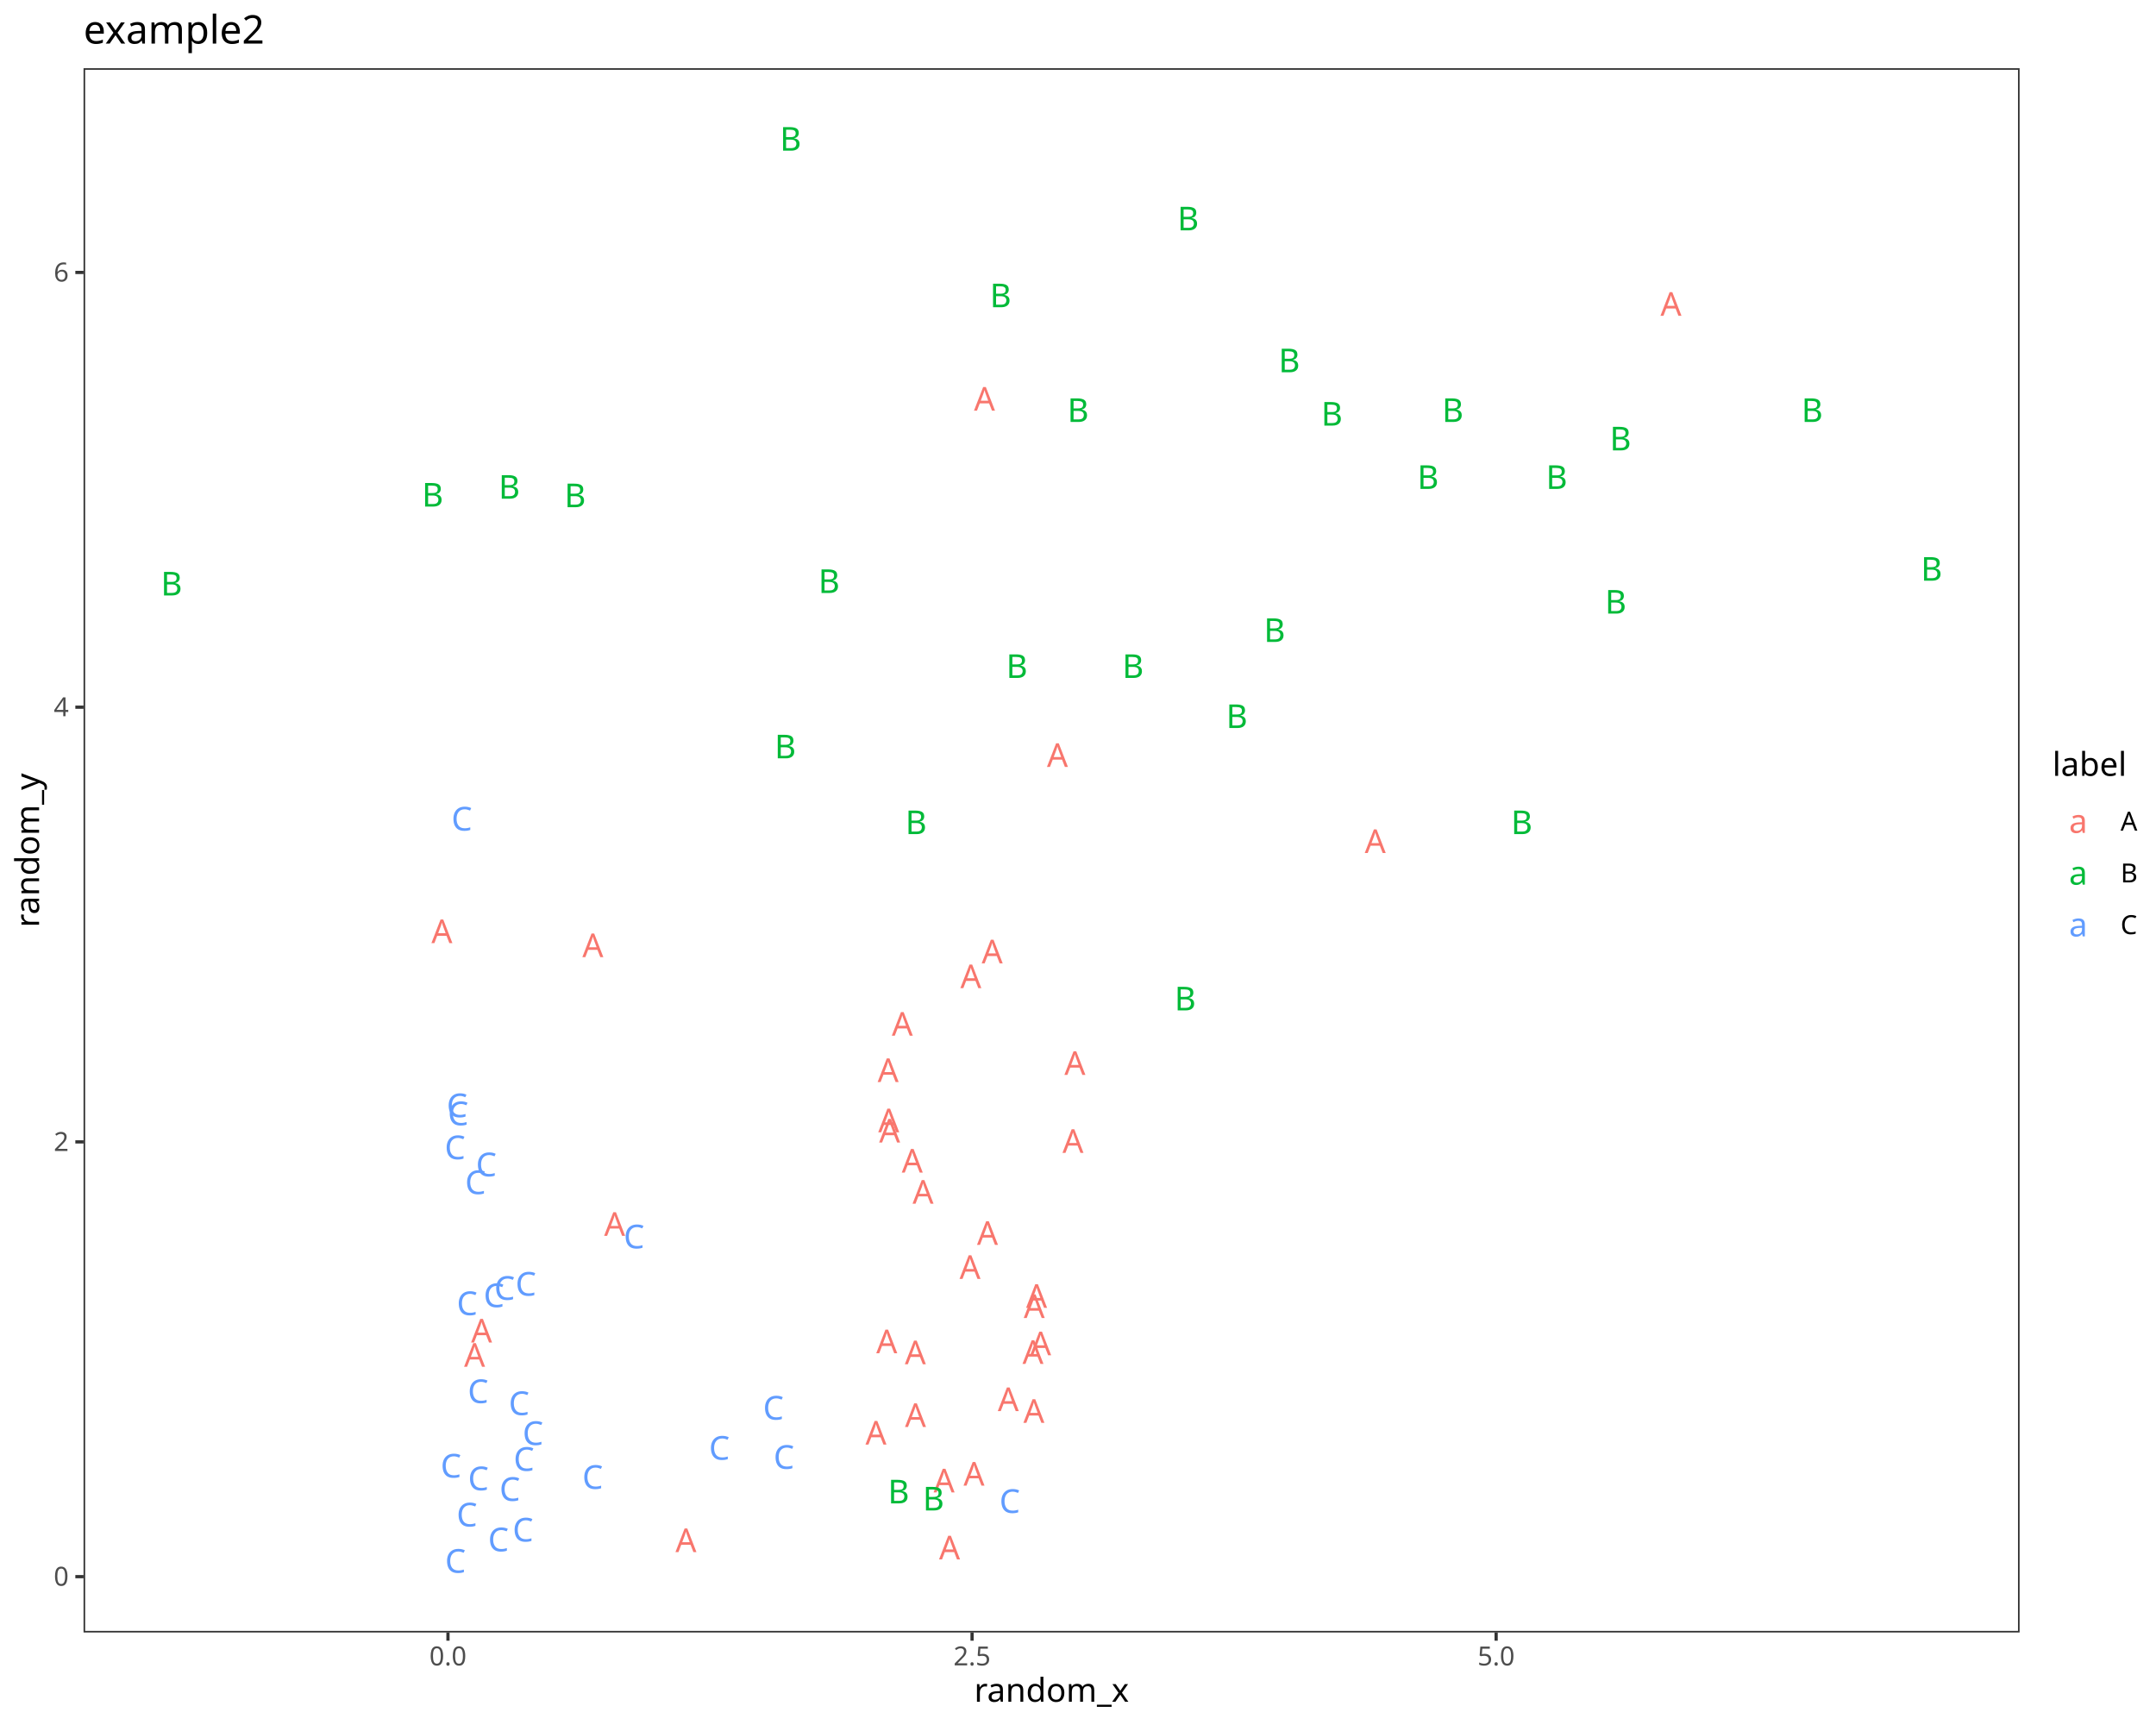
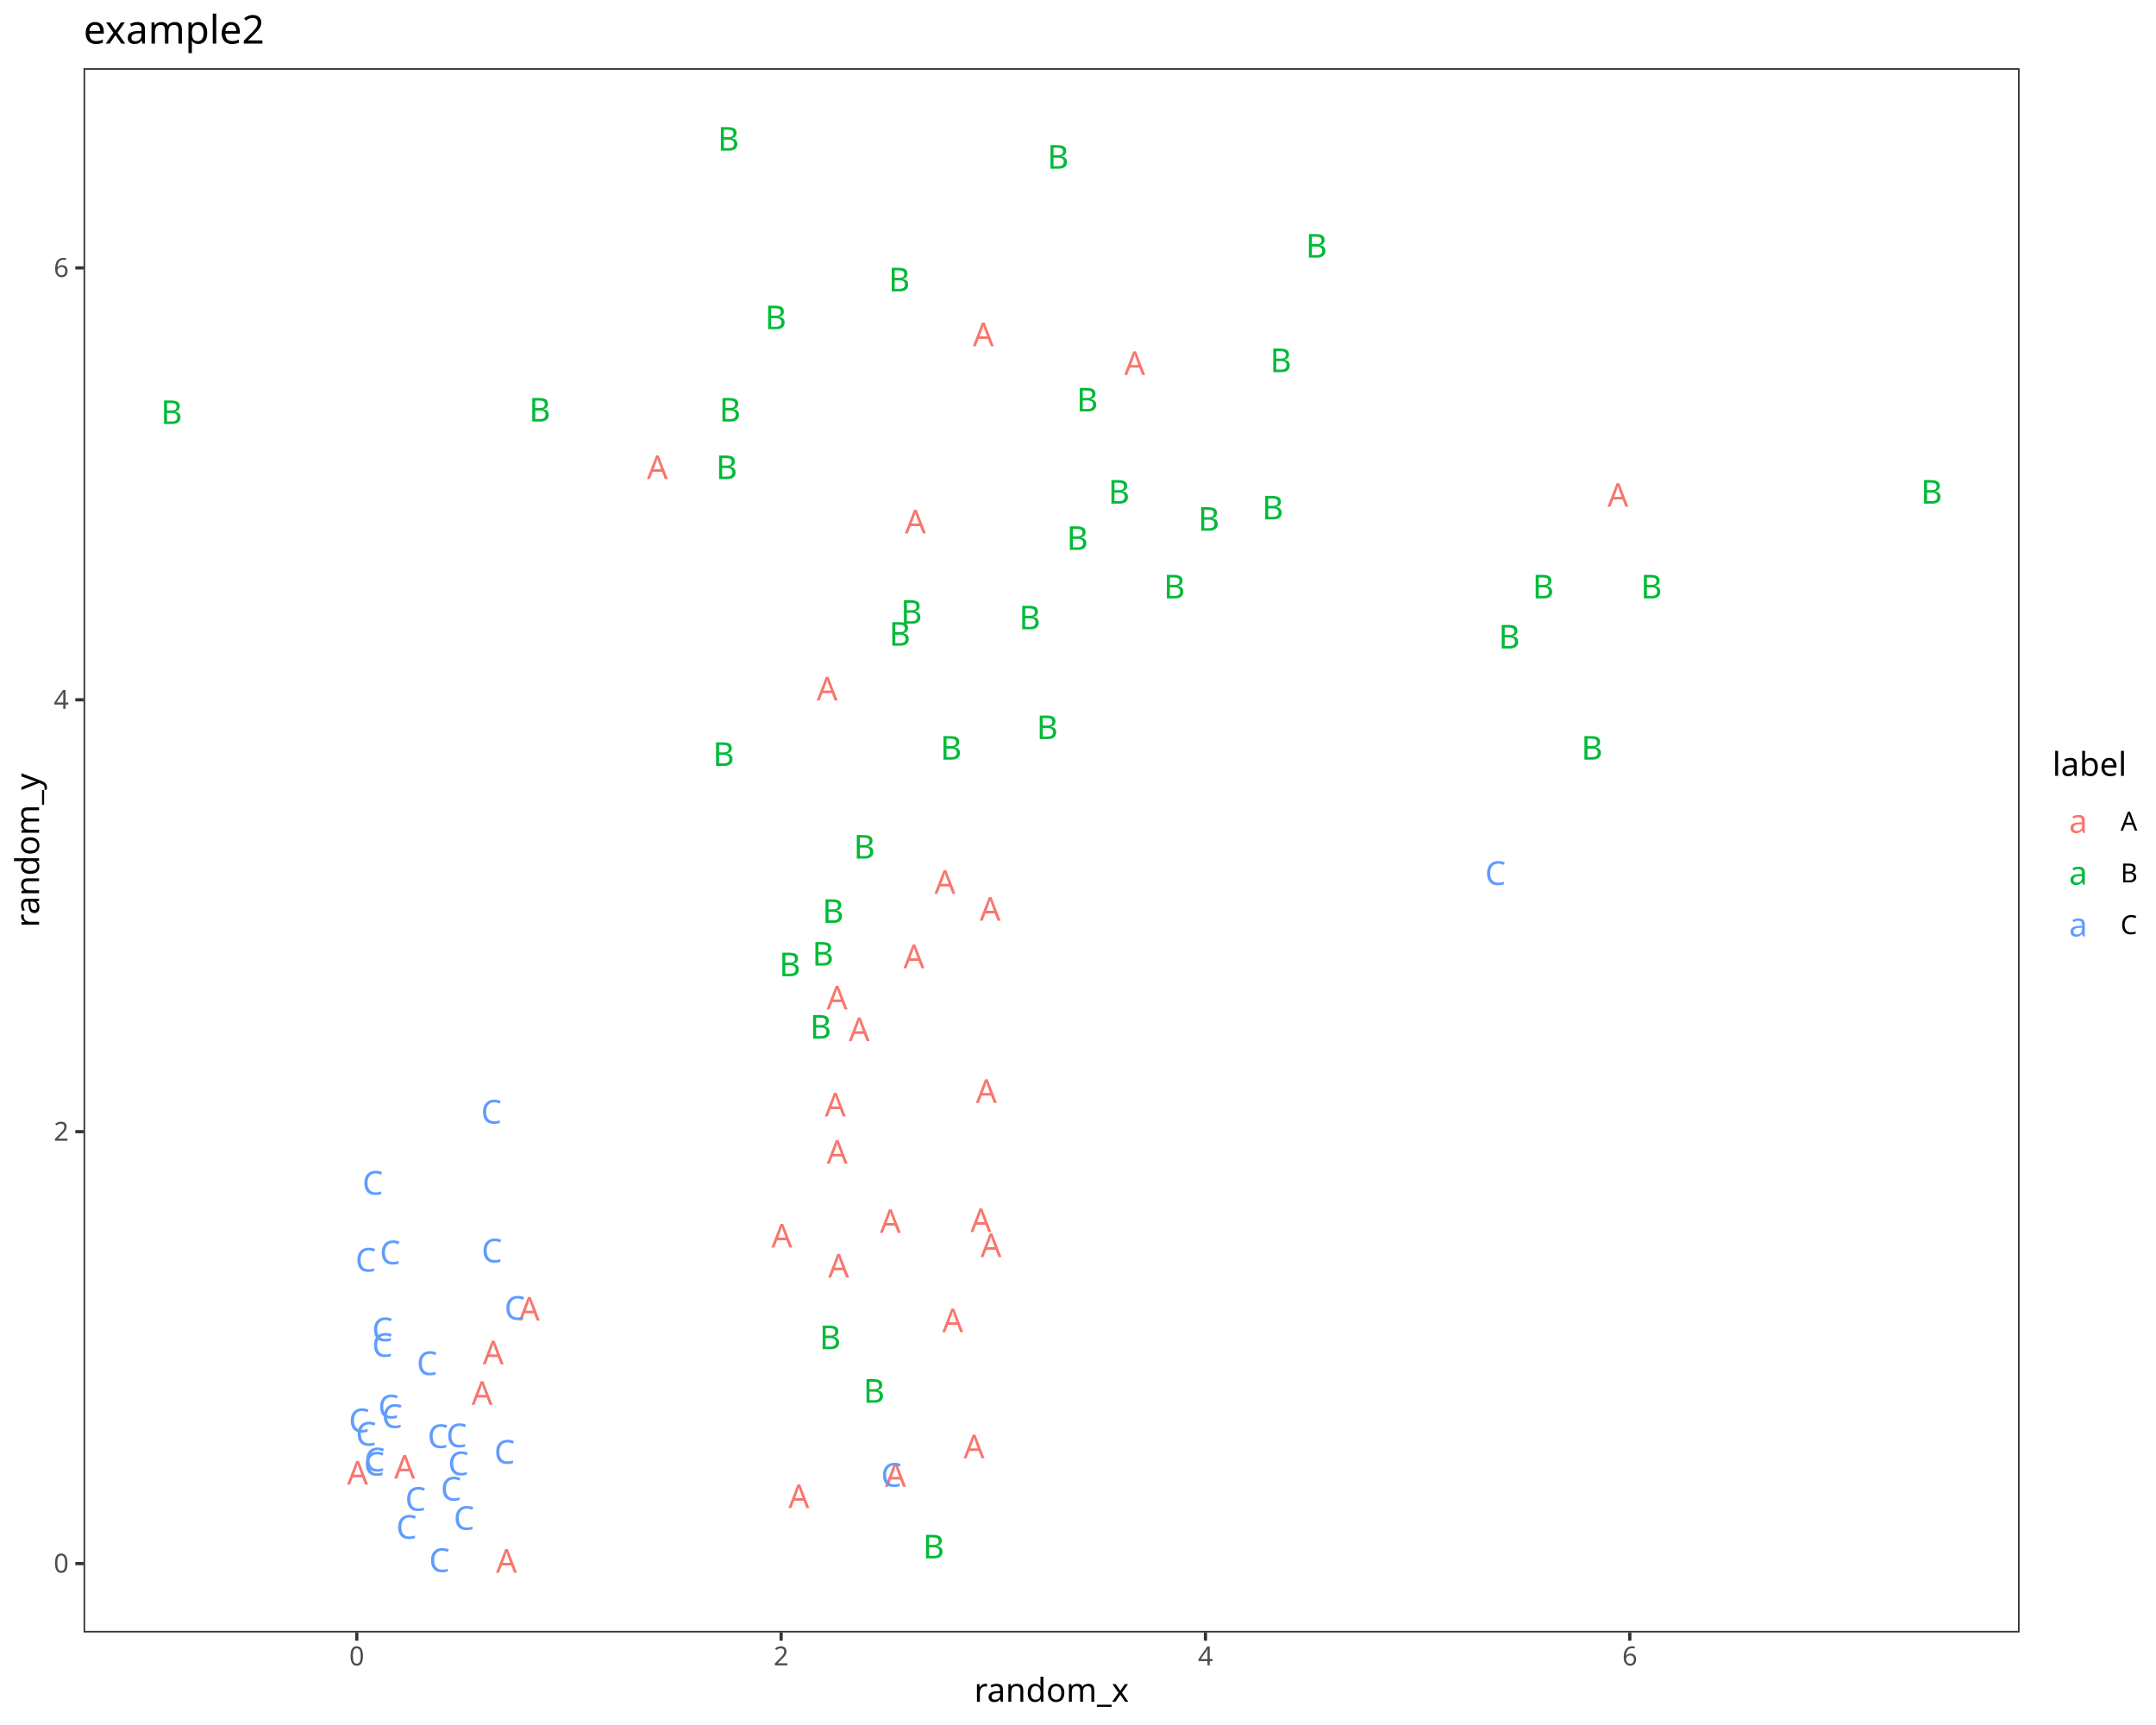
<svg xmlns="http://www.w3.org/2000/svg" class="svglite" data-engine-version="2.0" width="720.00pt" height="576.00pt" viewBox="0 0 720.00 576.00">
  <defs>
    <style type="text/css">
    .svglite line, .svglite polyline, .svglite polygon, .svglite path, .svglite rect, .svglite circle {
      fill: none;
      stroke: #000000;
      stroke-linecap: round;
      stroke-linejoin: round;
      stroke-miterlimit: 10.00;
    }
  </style>
  </defs>
  <rect width="100%" height="100%" style="stroke: none; fill: #FFFFFF;" />
  <defs>
    <clipPath id="cpMC4wMHw3MjAuMDB8MC4wMHw1NzYuMDA=">
      <rect x="0.00" y="0.00" width="720.00" height="576.00" />
    </clipPath>
  </defs>
  <g clip-path="url(#cpMC4wMHw3MjAuMDB8MC4wMHw1NzYuMDA=)">
    <rect x="-0" y="0.00" width="720.00" height="576.00" style="stroke-width: 1.07; stroke: #FFFFFF; fill: #FFFFFF;" />
  </g>
  <defs>
    <clipPath id="cpMjcuOTB8Njc0LjQ1fDIyLjc4fDU0NS4xMQ==">
      <rect x="27.90" y="22.78" width="646.55" height="522.33" />
    </clipPath>
  </defs>
  <g clip-path="url(#cpMjcuOTB8Njc0LjQ1fDIyLjc4fDU0NS4xMQ==)">
    <rect x="27.90" y="22.78" width="646.55" height="522.33" style="stroke-width: 1.07; stroke: none; fill: #FFFFFF;" />
-     <text x="305.74" y="476.49" text-anchor="middle" style="font-size: 11.00px; fill: #F8766D; font-family: sans;" textLength="7.34px" lengthAdjust="spacingAndGlyphs">A</text>
-     <text x="296.60" y="361.30" text-anchor="middle" style="font-size: 11.00px; fill: #F8766D; font-family: sans;" textLength="7.34px" lengthAdjust="spacingAndGlyphs">A</text>
-     <text x="345.28" y="475.10" text-anchor="middle" style="font-size: 11.00px; fill: #F8766D; font-family: sans;" textLength="7.34px" lengthAdjust="spacingAndGlyphs">A</text>
-     <text x="331.35" y="321.67" text-anchor="middle" style="font-size: 11.00px; fill: #F8766D; font-family: sans;" textLength="7.34px" lengthAdjust="spacingAndGlyphs">A</text>
-     <text x="296.80" y="378.08" text-anchor="middle" style="font-size: 11.00px; fill: #F8766D; font-family: sans;" textLength="7.34px" lengthAdjust="spacingAndGlyphs">A</text>
-     <text x="329.78" y="415.68" text-anchor="middle" style="font-size: 11.00px; fill: #F8766D; font-family: sans;" textLength="7.34px" lengthAdjust="spacingAndGlyphs">A</text>
-     <text x="345.39" y="440.10" text-anchor="middle" style="font-size: 11.00px; fill: #F8766D; font-family: sans;" textLength="7.34px" lengthAdjust="spacingAndGlyphs">A</text>
-     <text x="315.29" y="498.33" text-anchor="middle" style="font-size: 11.00px; fill: #F8766D; font-family: sans;" textLength="7.34px" lengthAdjust="spacingAndGlyphs">A</text>
-     <text x="347.53" y="452.54" text-anchor="middle" style="font-size: 11.00px; fill: #F8766D; font-family: sans;" textLength="7.34px" lengthAdjust="spacingAndGlyphs">A</text>
-     <text x="328.78" y="137.12" text-anchor="middle" style="font-size: 11.00px; fill: #F8766D; font-family: sans;" textLength="7.34px" lengthAdjust="spacingAndGlyphs">A</text>
-     <text x="358.33" y="384.96" text-anchor="middle" style="font-size: 11.00px; fill: #F8766D; font-family: sans;" textLength="7.34px" lengthAdjust="spacingAndGlyphs">A</text>
-     <text x="358.97" y="358.92" text-anchor="middle" style="font-size: 11.00px; fill: #F8766D; font-family: sans;" textLength="7.34px" lengthAdjust="spacingAndGlyphs">A</text>
-     <text x="297.10" y="381.50" text-anchor="middle" style="font-size: 11.00px; fill: #F8766D; font-family: sans;" textLength="7.34px" lengthAdjust="spacingAndGlyphs">A</text>
-     <text x="311.74" y="504.36" text-anchor="middle" style="font-size: 11.00px; fill: #00BA38; font-family: sans;" textLength="7.34px" lengthAdjust="spacingAndGlyphs">B</text>
-     <text x="292.54" y="482.36" text-anchor="middle" style="font-size: 11.00px; fill: #F8766D; font-family: sans;" textLength="7.34px" lengthAdjust="spacingAndGlyphs">A</text>
-     <text x="324.22" y="329.96" text-anchor="middle" style="font-size: 11.00px; fill: #F8766D; font-family: sans;" textLength="7.34px" lengthAdjust="spacingAndGlyphs">A</text>
-     <text x="344.97" y="455.43" text-anchor="middle" style="font-size: 11.00px; fill: #F8766D; font-family: sans;" textLength="7.34px" lengthAdjust="spacingAndGlyphs">A</text>
-     <text x="325.28" y="496.08" text-anchor="middle" style="font-size: 11.00px; fill: #F8766D; font-family: sans;" textLength="7.34px" lengthAdjust="spacingAndGlyphs">A</text>
-     <text x="346.18" y="436.71" text-anchor="middle" style="font-size: 11.00px; fill: #F8766D; font-family: sans;" textLength="7.34px" lengthAdjust="spacingAndGlyphs">A</text>
-     <text x="323.95" y="427.05" text-anchor="middle" style="font-size: 11.00px; fill: #F8766D; font-family: sans;" textLength="7.34px" lengthAdjust="spacingAndGlyphs">A</text>
-     <text x="296.14" y="451.87" text-anchor="middle" style="font-size: 11.00px; fill: #F8766D; font-family: sans;" textLength="7.34px" lengthAdjust="spacingAndGlyphs">A</text>
-     <text x="317.11" y="520.70" text-anchor="middle" style="font-size: 11.00px; fill: #F8766D; font-family: sans;" textLength="7.34px" lengthAdjust="spacingAndGlyphs">A</text>
-     <text x="337.22" y="505.18" text-anchor="middle" style="font-size: 11.00px; fill: #619CFF; font-family: sans;" textLength="7.95px" lengthAdjust="spacingAndGlyphs">C</text>
-     <text x="336.72" y="471.19" text-anchor="middle" style="font-size: 11.00px; fill: #F8766D; font-family: sans;" textLength="7.34px" lengthAdjust="spacingAndGlyphs">A</text>
-     <text x="304.66" y="391.54" text-anchor="middle" style="font-size: 11.00px; fill: #F8766D; font-family: sans;" textLength="7.34px" lengthAdjust="spacingAndGlyphs">A</text>
-     <text x="353.14" y="256.10" text-anchor="middle" style="font-size: 11.00px; fill: #F8766D; font-family: sans;" textLength="7.34px" lengthAdjust="spacingAndGlyphs">A</text>
-     <text x="300.09" y="502.00" text-anchor="middle" style="font-size: 11.00px; fill: #00BA38; font-family: sans;" textLength="7.34px" lengthAdjust="spacingAndGlyphs">B</text>
-     <text x="301.33" y="345.84" text-anchor="middle" style="font-size: 11.00px; fill: #F8766D; font-family: sans;" textLength="7.34px" lengthAdjust="spacingAndGlyphs">A</text>
-     <text x="308.26" y="401.94" text-anchor="middle" style="font-size: 11.00px; fill: #F8766D; font-family: sans;" textLength="7.34px" lengthAdjust="spacingAndGlyphs">A</text>
-     <text x="305.69" y="455.54" text-anchor="middle" style="font-size: 11.00px; fill: #F8766D; font-family: sans;" textLength="7.34px" lengthAdjust="spacingAndGlyphs">A</text>
-     <text x="541.16" y="150.39" text-anchor="middle" style="font-size: 11.00px; fill: #00BA38; font-family: sans;" textLength="7.34px" lengthAdjust="spacingAndGlyphs">B</text>
-     <text x="539.57" y="204.89" text-anchor="middle" style="font-size: 11.00px; fill: #00BA38; font-family: sans;" textLength="7.34px" lengthAdjust="spacingAndGlyphs">B</text>
-     <text x="645.06" y="193.90" text-anchor="middle" style="font-size: 11.00px; fill: #00BA38; font-family: sans;" textLength="7.34px" lengthAdjust="spacingAndGlyphs">B</text>
-     <text x="339.59" y="226.37" text-anchor="middle" style="font-size: 11.00px; fill: #00BA38; font-family: sans;" textLength="7.34px" lengthAdjust="spacingAndGlyphs">B</text>
-     <text x="396.78" y="76.92" text-anchor="middle" style="font-size: 11.00px; fill: #00BA38; font-family: sans;" textLength="7.34px" lengthAdjust="spacingAndGlyphs">B</text>
-     <text x="144.48" y="169.15" text-anchor="middle" style="font-size: 11.00px; fill: #00BA38; font-family: sans;" textLength="7.34px" lengthAdjust="spacingAndGlyphs">B</text>
-     <text x="395.80" y="337.38" text-anchor="middle" style="font-size: 11.00px; fill: #00BA38; font-family: sans;" textLength="7.34px" lengthAdjust="spacingAndGlyphs">B</text>
-     <text x="262.25" y="253.22" text-anchor="middle" style="font-size: 11.00px; fill: #00BA38; font-family: sans;" textLength="7.34px" lengthAdjust="spacingAndGlyphs">B</text>
-     <text x="192.06" y="169.36" text-anchor="middle" style="font-size: 11.00px; fill: #00BA38; font-family: sans;" textLength="7.34px" lengthAdjust="spacingAndGlyphs">B</text>
-     <text x="476.89" y="163.25" text-anchor="middle" style="font-size: 11.00px; fill: #00BA38; font-family: sans;" textLength="7.34px" lengthAdjust="spacingAndGlyphs">B</text>
-     <text x="57.29" y="198.83" text-anchor="middle" style="font-size: 11.00px; fill: #00BA38; font-family: sans;" textLength="7.34px" lengthAdjust="spacingAndGlyphs">B</text>
-     <text x="147.58" y="314.92" text-anchor="middle" style="font-size: 11.00px; fill: #F8766D; font-family: sans;" textLength="7.34px" lengthAdjust="spacingAndGlyphs">A</text>
-     <text x="605.18" y="140.89" text-anchor="middle" style="font-size: 11.00px; fill: #00BA38; font-family: sans;" textLength="7.34px" lengthAdjust="spacingAndGlyphs">B</text>
-     <text x="378.37" y="226.37" text-anchor="middle" style="font-size: 11.00px; fill: #00BA38; font-family: sans;" textLength="7.34px" lengthAdjust="spacingAndGlyphs">B</text>
-     <text x="360.03" y="140.89" text-anchor="middle" style="font-size: 11.00px; fill: #00BA38; font-family: sans;" textLength="7.34px" lengthAdjust="spacingAndGlyphs">B</text>
-     <text x="558.03" y="105.44" text-anchor="middle" style="font-size: 11.00px; fill: #F8766D; font-family: sans;" textLength="7.34px" lengthAdjust="spacingAndGlyphs">A</text>
-     <text x="459.27" y="284.84" text-anchor="middle" style="font-size: 11.00px; fill: #F8766D; font-family: sans;" textLength="7.34px" lengthAdjust="spacingAndGlyphs">A</text>
-     <text x="519.86" y="163.25" text-anchor="middle" style="font-size: 11.00px; fill: #00BA38; font-family: sans;" textLength="7.34px" lengthAdjust="spacingAndGlyphs">B</text>
-     <text x="334.15" y="102.59" text-anchor="middle" style="font-size: 11.00px; fill: #00BA38; font-family: sans;" textLength="7.34px" lengthAdjust="spacingAndGlyphs">B</text>
-     <text x="170.08" y="166.52" text-anchor="middle" style="font-size: 11.00px; fill: #00BA38; font-family: sans;" textLength="7.34px" lengthAdjust="spacingAndGlyphs">B</text>
-     <text x="485.16" y="140.89" text-anchor="middle" style="font-size: 11.00px; fill: #00BA38; font-family: sans;" textLength="7.34px" lengthAdjust="spacingAndGlyphs">B</text>
-     <text x="413.05" y="243.09" text-anchor="middle" style="font-size: 11.00px; fill: #00BA38; font-family: sans;" textLength="7.34px" lengthAdjust="spacingAndGlyphs">B</text>
-     <text x="444.79" y="142.11" text-anchor="middle" style="font-size: 11.00px; fill: #00BA38; font-family: sans;" textLength="7.34px" lengthAdjust="spacingAndGlyphs">B</text>
-     <text x="197.99" y="319.61" text-anchor="middle" style="font-size: 11.00px; fill: #F8766D; font-family: sans;" textLength="7.34px" lengthAdjust="spacingAndGlyphs">A</text>
-     <text x="508.18" y="278.52" text-anchor="middle" style="font-size: 11.00px; fill: #00BA38; font-family: sans;" textLength="7.34px" lengthAdjust="spacingAndGlyphs">B</text>
-     <text x="425.65" y="214.35" text-anchor="middle" style="font-size: 11.00px; fill: #00BA38; font-family: sans;" textLength="7.34px" lengthAdjust="spacingAndGlyphs">B</text>
-     <text x="264.03" y="50.31" text-anchor="middle" style="font-size: 11.00px; fill: #00BA38; font-family: sans;" textLength="7.34px" lengthAdjust="spacingAndGlyphs">B</text>
-     <text x="305.92" y="278.52" text-anchor="middle" style="font-size: 11.00px; fill: #00BA38; font-family: sans;" textLength="7.34px" lengthAdjust="spacingAndGlyphs">B</text>
-     <text x="276.86" y="198.00" text-anchor="middle" style="font-size: 11.00px; fill: #00BA38; font-family: sans;" textLength="7.34px" lengthAdjust="spacingAndGlyphs">B</text>
-     <text x="430.55" y="124.30" text-anchor="middle" style="font-size: 11.00px; fill: #00BA38; font-family: sans;" textLength="7.34px" lengthAdjust="spacingAndGlyphs">B</text>
-     <text x="197.93" y="497.15" text-anchor="middle" style="font-size: 11.00px; fill: #619CFF; font-family: sans;" textLength="7.95px" lengthAdjust="spacingAndGlyphs">C</text>
-     <text x="166.45" y="518.00" text-anchor="middle" style="font-size: 11.00px; fill: #619CFF; font-family: sans;" textLength="7.95px" lengthAdjust="spacingAndGlyphs">C</text>
-     <text x="152.10" y="525.16" text-anchor="middle" style="font-size: 11.00px; fill: #619CFF; font-family: sans;" textLength="7.95px" lengthAdjust="spacingAndGlyphs">C</text>
-     <text x="155.95" y="509.70" text-anchor="middle" style="font-size: 11.00px; fill: #619CFF; font-family: sans;" textLength="7.95px" lengthAdjust="spacingAndGlyphs">C</text>
-     <text x="174.66" y="514.73" text-anchor="middle" style="font-size: 11.00px; fill: #619CFF; font-family: sans;" textLength="7.95px" lengthAdjust="spacingAndGlyphs">C</text>
-     <text x="174.98" y="491.13" text-anchor="middle" style="font-size: 11.00px; fill: #619CFF; font-family: sans;" textLength="7.95px" lengthAdjust="spacingAndGlyphs">C</text>
-     <text x="258.28" y="474.03" text-anchor="middle" style="font-size: 11.00px; fill: #619CFF; font-family: sans;" textLength="7.95px" lengthAdjust="spacingAndGlyphs">C</text>
-     <text x="159.76" y="497.61" text-anchor="middle" style="font-size: 11.00px; fill: #619CFF; font-family: sans;" textLength="7.95px" lengthAdjust="spacingAndGlyphs">C</text>
-     <text x="152.64" y="373.04" text-anchor="middle" style="font-size: 11.00px; fill: #619CFF; font-family: sans;" textLength="7.95px" lengthAdjust="spacingAndGlyphs">C</text>
-     <text x="159.68" y="468.50" text-anchor="middle" style="font-size: 11.00px; fill: #619CFF; font-family: sans;" textLength="7.95px" lengthAdjust="spacingAndGlyphs">C</text>
-     <text x="164.97" y="436.47" text-anchor="middle" style="font-size: 11.00px; fill: #619CFF; font-family: sans;" textLength="7.95px" lengthAdjust="spacingAndGlyphs">C</text>
-     <text x="158.49" y="456.39" text-anchor="middle" style="font-size: 11.00px; fill: #F8766D; font-family: sans;" textLength="7.34px" lengthAdjust="spacingAndGlyphs">A</text>
-     <text x="150.61" y="493.38" text-anchor="middle" style="font-size: 11.00px; fill: #619CFF; font-family: sans;" textLength="7.95px" lengthAdjust="spacingAndGlyphs">C</text>
-     <text x="156.01" y="439.13" text-anchor="middle" style="font-size: 11.00px; fill: #619CFF; font-family: sans;" textLength="7.95px" lengthAdjust="spacingAndGlyphs">C</text>
-     <text x="211.75" y="416.84" text-anchor="middle" style="font-size: 11.00px; fill: #619CFF; font-family: sans;" textLength="7.95px" lengthAdjust="spacingAndGlyphs">C</text>
-     <text x="160.83" y="448.29" text-anchor="middle" style="font-size: 11.00px; fill: #F8766D; font-family: sans;" textLength="7.34px" lengthAdjust="spacingAndGlyphs">A</text>
-     <text x="205.26" y="412.67" text-anchor="middle" style="font-size: 11.00px; fill: #F8766D; font-family: sans;" textLength="7.34px" lengthAdjust="spacingAndGlyphs">A</text>
-     <text x="261.80" y="490.46" text-anchor="middle" style="font-size: 11.00px; fill: #619CFF; font-family: sans;" textLength="7.95px" lengthAdjust="spacingAndGlyphs">C</text>
-     <text x="168.52" y="434.03" text-anchor="middle" style="font-size: 11.00px; fill: #619CFF; font-family: sans;" textLength="7.95px" lengthAdjust="spacingAndGlyphs">C</text>
-     <text x="170.27" y="501.16" text-anchor="middle" style="font-size: 11.00px; fill: #619CFF; font-family: sans;" textLength="7.95px" lengthAdjust="spacingAndGlyphs">C</text>
-     <text x="240.23" y="487.42" text-anchor="middle" style="font-size: 11.00px; fill: #619CFF; font-family: sans;" textLength="7.95px" lengthAdjust="spacingAndGlyphs">C</text>
-     <text x="173.35" y="472.51" text-anchor="middle" style="font-size: 11.00px; fill: #619CFF; font-family: sans;" textLength="7.95px" lengthAdjust="spacingAndGlyphs">C</text>
-     <text x="151.97" y="387.07" text-anchor="middle" style="font-size: 11.00px; fill: #619CFF; font-family: sans;" textLength="7.95px" lengthAdjust="spacingAndGlyphs">C</text>
-     <text x="158.79" y="398.72" text-anchor="middle" style="font-size: 11.00px; fill: #619CFF; font-family: sans;" textLength="7.95px" lengthAdjust="spacingAndGlyphs">C</text>
-     <text x="229.08" y="518.27" text-anchor="middle" style="font-size: 11.00px; fill: #F8766D; font-family: sans;" textLength="7.34px" lengthAdjust="spacingAndGlyphs">A</text>
-     <text x="177.99" y="482.50" text-anchor="middle" style="font-size: 11.00px; fill: #619CFF; font-family: sans;" textLength="7.95px" lengthAdjust="spacingAndGlyphs">C</text>
-     <text x="175.62" y="432.64" text-anchor="middle" style="font-size: 11.00px; fill: #619CFF; font-family: sans;" textLength="7.95px" lengthAdjust="spacingAndGlyphs">C</text>
-     <text x="162.40" y="392.78" text-anchor="middle" style="font-size: 11.00px; fill: #619CFF; font-family: sans;" textLength="7.95px" lengthAdjust="spacingAndGlyphs">C</text>
-     <text x="153.00" y="375.73" text-anchor="middle" style="font-size: 11.00px; fill: #619CFF; font-family: sans;" textLength="7.95px" lengthAdjust="spacingAndGlyphs">C</text>
-     <text x="154.23" y="277.33" text-anchor="middle" style="font-size: 11.00px; fill: #619CFF; font-family: sans;" textLength="7.95px" lengthAdjust="spacingAndGlyphs">C</text>
+     <text x="305.22" y="323.31" text-anchor="middle" style="font-size: 11.00px; fill: #F8766D; font-family: sans;" textLength="7.34px" lengthAdjust="spacingAndGlyphs">A</text>
+     <text x="279.59" y="388.59" text-anchor="middle" style="font-size: 11.00px; fill: #F8766D; font-family: sans;" textLength="7.34px" lengthAdjust="spacingAndGlyphs">A</text>
+     <text x="286.95" y="347.65" text-anchor="middle" style="font-size: 11.00px; fill: #F8766D; font-family: sans;" textLength="7.34px" lengthAdjust="spacingAndGlyphs">A</text>
+     <text x="315.57" y="298.44" text-anchor="middle" style="font-size: 11.00px; fill: #F8766D; font-family: sans;" textLength="7.34px" lengthAdjust="spacingAndGlyphs">A</text>
+     <text x="299.07" y="496.47" text-anchor="middle" style="font-size: 11.00px; fill: #F8766D; font-family: sans;" textLength="7.34px" lengthAdjust="spacingAndGlyphs">A</text>
+     <text x="305.69" y="178.11" text-anchor="middle" style="font-size: 11.00px; fill: #F8766D; font-family: sans;" textLength="7.34px" lengthAdjust="spacingAndGlyphs">A</text>
+     <text x="261.11" y="416.56" text-anchor="middle" style="font-size: 11.00px; fill: #F8766D; font-family: sans;" textLength="7.34px" lengthAdjust="spacingAndGlyphs">A</text>
+     <text x="279.55" y="337.05" text-anchor="middle" style="font-size: 11.00px; fill: #F8766D; font-family: sans;" textLength="7.34px" lengthAdjust="spacingAndGlyphs">A</text>
+     <text x="278.96" y="372.79" text-anchor="middle" style="font-size: 11.00px; fill: #F8766D; font-family: sans;" textLength="7.34px" lengthAdjust="spacingAndGlyphs">A</text>
+     <text x="297.33" y="411.68" text-anchor="middle" style="font-size: 11.00px; fill: #F8766D; font-family: sans;" textLength="7.34px" lengthAdjust="spacingAndGlyphs">A</text>
+     <text x="263.78" y="325.97" text-anchor="middle" style="font-size: 11.00px; fill: #00BA38; font-family: sans;" textLength="7.34px" lengthAdjust="spacingAndGlyphs">B</text>
+     <text x="280.07" y="426.59" text-anchor="middle" style="font-size: 11.00px; fill: #F8766D; font-family: sans;" textLength="7.34px" lengthAdjust="spacingAndGlyphs">A</text>
+     <text x="266.78" y="503.56" text-anchor="middle" style="font-size: 11.00px; fill: #F8766D; font-family: sans;" textLength="7.34px" lengthAdjust="spacingAndGlyphs">A</text>
+     <text x="291.89" y="468.38" text-anchor="middle" style="font-size: 11.00px; fill: #00BA38; font-family: sans;" textLength="7.34px" lengthAdjust="spacingAndGlyphs">B</text>
+     <text x="304.38" y="208.28" text-anchor="middle" style="font-size: 11.00px; fill: #00BA38; font-family: sans;" textLength="7.34px" lengthAdjust="spacingAndGlyphs">B</text>
+     <text x="300.50" y="215.60" text-anchor="middle" style="font-size: 11.00px; fill: #00BA38; font-family: sans;" textLength="7.34px" lengthAdjust="spacingAndGlyphs">B</text>
+     <text x="325.30" y="486.94" text-anchor="middle" style="font-size: 11.00px; fill: #F8766D; font-family: sans;" textLength="7.34px" lengthAdjust="spacingAndGlyphs">A</text>
+     <text x="288.65" y="286.69" text-anchor="middle" style="font-size: 11.00px; fill: #00BA38; font-family: sans;" textLength="7.34px" lengthAdjust="spacingAndGlyphs">B</text>
+     <text x="297.68" y="496.43" text-anchor="middle" style="font-size: 11.00px; fill: #619CFF; font-family: sans;" textLength="7.95px" lengthAdjust="spacingAndGlyphs">C</text>
+     <text x="278.20" y="308.17" text-anchor="middle" style="font-size: 11.00px; fill: #00BA38; font-family: sans;" textLength="7.34px" lengthAdjust="spacingAndGlyphs">B</text>
+     <text x="330.67" y="307.43" text-anchor="middle" style="font-size: 11.00px; fill: #F8766D; font-family: sans;" textLength="7.34px" lengthAdjust="spacingAndGlyphs">A</text>
+     <text x="330.95" y="419.76" text-anchor="middle" style="font-size: 11.00px; fill: #F8766D; font-family: sans;" textLength="7.34px" lengthAdjust="spacingAndGlyphs">A</text>
+     <text x="329.41" y="368.27" text-anchor="middle" style="font-size: 11.00px; fill: #F8766D; font-family: sans;" textLength="7.34px" lengthAdjust="spacingAndGlyphs">A</text>
+     <text x="327.57" y="411.40" text-anchor="middle" style="font-size: 11.00px; fill: #F8766D; font-family: sans;" textLength="7.34px" lengthAdjust="spacingAndGlyphs">A</text>
+     <text x="318.18" y="444.83" text-anchor="middle" style="font-size: 11.00px; fill: #F8766D; font-family: sans;" textLength="7.34px" lengthAdjust="spacingAndGlyphs">A</text>
+     <text x="311.78" y="520.37" text-anchor="middle" style="font-size: 11.00px; fill: #00BA38; font-family: sans;" textLength="7.34px" lengthAdjust="spacingAndGlyphs">B</text>
+     <text x="274.06" y="346.80" text-anchor="middle" style="font-size: 11.00px; fill: #00BA38; font-family: sans;" textLength="7.34px" lengthAdjust="spacingAndGlyphs">B</text>
+     <text x="277.23" y="450.50" text-anchor="middle" style="font-size: 11.00px; fill: #00BA38; font-family: sans;" textLength="7.34px" lengthAdjust="spacingAndGlyphs">B</text>
+     <text x="274.82" y="322.42" text-anchor="middle" style="font-size: 11.00px; fill: #00BA38; font-family: sans;" textLength="7.34px" lengthAdjust="spacingAndGlyphs">B</text>
+     <text x="276.24" y="233.90" text-anchor="middle" style="font-size: 11.00px; fill: #F8766D; font-family: sans;" textLength="7.34px" lengthAdjust="spacingAndGlyphs">A</text>
+     <text x="378.93" y="125.20" text-anchor="middle" style="font-size: 11.00px; fill: #F8766D; font-family: sans;" textLength="7.34px" lengthAdjust="spacingAndGlyphs">A</text>
+     <text x="57.29" y="141.58" text-anchor="middle" style="font-size: 11.00px; fill: #00BA38; font-family: sans;" textLength="7.34px" lengthAdjust="spacingAndGlyphs">B</text>
+     <text x="540.32" y="169.22" text-anchor="middle" style="font-size: 11.00px; fill: #F8766D; font-family: sans;" textLength="7.34px" lengthAdjust="spacingAndGlyphs">A</text>
+     <text x="241.65" y="255.74" text-anchor="middle" style="font-size: 11.00px; fill: #00BA38; font-family: sans;" textLength="7.34px" lengthAdjust="spacingAndGlyphs">B</text>
+     <text x="300.30" y="97.28" text-anchor="middle" style="font-size: 11.00px; fill: #00BA38; font-family: sans;" textLength="7.34px" lengthAdjust="spacingAndGlyphs">B</text>
+     <text x="403.67" y="177.21" text-anchor="middle" style="font-size: 11.00px; fill: #00BA38; font-family: sans;" textLength="7.34px" lengthAdjust="spacingAndGlyphs">B</text>
+     <text x="499.40" y="295.49" text-anchor="middle" style="font-size: 11.00px; fill: #619CFF; font-family: sans;" textLength="7.95px" lengthAdjust="spacingAndGlyphs">C</text>
+     <text x="353.33" y="56.33" text-anchor="middle" style="font-size: 11.00px; fill: #00BA38; font-family: sans;" textLength="7.34px" lengthAdjust="spacingAndGlyphs">B</text>
+     <text x="427.73" y="124.26" text-anchor="middle" style="font-size: 11.00px; fill: #00BA38; font-family: sans;" textLength="7.34px" lengthAdjust="spacingAndGlyphs">B</text>
+     <text x="243.79" y="140.75" text-anchor="middle" style="font-size: 11.00px; fill: #00BA38; font-family: sans;" textLength="7.34px" lengthAdjust="spacingAndGlyphs">B</text>
+     <text x="317.60" y="253.65" text-anchor="middle" style="font-size: 11.00px; fill: #00BA38; font-family: sans;" textLength="7.34px" lengthAdjust="spacingAndGlyphs">B</text>
+     <text x="363.10" y="137.39" text-anchor="middle" style="font-size: 11.00px; fill: #00BA38; font-family: sans;" textLength="7.34px" lengthAdjust="spacingAndGlyphs">B</text>
+     <text x="259.04" y="109.93" text-anchor="middle" style="font-size: 11.00px; fill: #00BA38; font-family: sans;" textLength="7.34px" lengthAdjust="spacingAndGlyphs">B</text>
+     <text x="328.39" y="115.61" text-anchor="middle" style="font-size: 11.00px; fill: #F8766D; font-family: sans;" textLength="7.34px" lengthAdjust="spacingAndGlyphs">A</text>
+     <text x="392.19" y="199.82" text-anchor="middle" style="font-size: 11.00px; fill: #00BA38; font-family: sans;" textLength="7.34px" lengthAdjust="spacingAndGlyphs">B</text>
+     <text x="243.25" y="50.31" text-anchor="middle" style="font-size: 11.00px; fill: #00BA38; font-family: sans;" textLength="7.34px" lengthAdjust="spacingAndGlyphs">B</text>
+     <text x="180.27" y="140.75" text-anchor="middle" style="font-size: 11.00px; fill: #00BA38; font-family: sans;" textLength="7.34px" lengthAdjust="spacingAndGlyphs">B</text>
+     <text x="343.89" y="210.14" text-anchor="middle" style="font-size: 11.00px; fill: #00BA38; font-family: sans;" textLength="7.34px" lengthAdjust="spacingAndGlyphs">B</text>
+     <text x="504.01" y="216.54" text-anchor="middle" style="font-size: 11.00px; fill: #00BA38; font-family: sans;" textLength="7.34px" lengthAdjust="spacingAndGlyphs">B</text>
+     <text x="219.54" y="159.98" text-anchor="middle" style="font-size: 11.00px; fill: #F8766D; font-family: sans;" textLength="7.34px" lengthAdjust="spacingAndGlyphs">A</text>
+     <text x="551.49" y="199.82" text-anchor="middle" style="font-size: 11.00px; fill: #00BA38; font-family: sans;" textLength="7.34px" lengthAdjust="spacingAndGlyphs">B</text>
+     <text x="373.69" y="168.17" text-anchor="middle" style="font-size: 11.00px; fill: #00BA38; font-family: sans;" textLength="7.34px" lengthAdjust="spacingAndGlyphs">B</text>
+     <text x="425.04" y="173.44" text-anchor="middle" style="font-size: 11.00px; fill: #00BA38; font-family: sans;" textLength="7.34px" lengthAdjust="spacingAndGlyphs">B</text>
+     <text x="531.64" y="253.65" text-anchor="middle" style="font-size: 11.00px; fill: #00BA38; font-family: sans;" textLength="7.34px" lengthAdjust="spacingAndGlyphs">B</text>
+     <text x="439.63" y="86.02" text-anchor="middle" style="font-size: 11.00px; fill: #00BA38; font-family: sans;" textLength="7.34px" lengthAdjust="spacingAndGlyphs">B</text>
+     <text x="349.74" y="246.78" text-anchor="middle" style="font-size: 11.00px; fill: #00BA38; font-family: sans;" textLength="7.34px" lengthAdjust="spacingAndGlyphs">B</text>
+     <text x="515.37" y="199.82" text-anchor="middle" style="font-size: 11.00px; fill: #00BA38; font-family: sans;" textLength="7.34px" lengthAdjust="spacingAndGlyphs">B</text>
+     <text x="645.06" y="168.17" text-anchor="middle" style="font-size: 11.00px; fill: #00BA38; font-family: sans;" textLength="7.34px" lengthAdjust="spacingAndGlyphs">B</text>
+     <text x="242.67" y="159.97" text-anchor="middle" style="font-size: 11.00px; fill: #00BA38; font-family: sans;" textLength="7.34px" lengthAdjust="spacingAndGlyphs">B</text>
+     <text x="359.80" y="183.61" text-anchor="middle" style="font-size: 11.00px; fill: #00BA38; font-family: sans;" textLength="7.34px" lengthAdjust="spacingAndGlyphs">B</text>
+     <text x="122.16" y="424.60" text-anchor="middle" style="font-size: 11.00px; fill: #619CFF; font-family: sans;" textLength="7.95px" lengthAdjust="spacingAndGlyphs">C</text>
+     <text x="130.98" y="476.80" text-anchor="middle" style="font-size: 11.00px; fill: #619CFF; font-family: sans;" textLength="7.95px" lengthAdjust="spacingAndGlyphs">C</text>
+     <text x="129.74" y="473.62" text-anchor="middle" style="font-size: 11.00px; fill: #619CFF; font-family: sans;" textLength="7.95px" lengthAdjust="spacingAndGlyphs">C</text>
+     <text x="119.42" y="495.72" text-anchor="middle" style="font-size: 11.00px; fill: #F8766D; font-family: sans;" textLength="7.34px" lengthAdjust="spacingAndGlyphs">A</text>
+     <text x="164.28" y="421.53" text-anchor="middle" style="font-size: 11.00px; fill: #619CFF; font-family: sans;" textLength="7.95px" lengthAdjust="spacingAndGlyphs">C</text>
+     <text x="142.62" y="459.15" text-anchor="middle" style="font-size: 11.00px; fill: #619CFF; font-family: sans;" textLength="7.95px" lengthAdjust="spacingAndGlyphs">C</text>
+     <text x="146.25" y="483.50" text-anchor="middle" style="font-size: 11.00px; fill: #619CFF; font-family: sans;" textLength="7.95px" lengthAdjust="spacingAndGlyphs">C</text>
+     <text x="176.78" y="440.97" text-anchor="middle" style="font-size: 11.00px; fill: #F8766D; font-family: sans;" textLength="7.34px" lengthAdjust="spacingAndGlyphs">A</text>
+     <text x="154.96" y="510.83" text-anchor="middle" style="font-size: 11.00px; fill: #619CFF; font-family: sans;" textLength="7.95px" lengthAdjust="spacingAndGlyphs">C</text>
+     <text x="153.08" y="492.59" text-anchor="middle" style="font-size: 11.00px; fill: #619CFF; font-family: sans;" textLength="7.95px" lengthAdjust="spacingAndGlyphs">C</text>
+     <text x="168.51" y="488.74" text-anchor="middle" style="font-size: 11.00px; fill: #619CFF; font-family: sans;" textLength="7.95px" lengthAdjust="spacingAndGlyphs">C</text>
+     <text x="152.50" y="483.24" text-anchor="middle" style="font-size: 11.00px; fill: #619CFF; font-family: sans;" textLength="7.95px" lengthAdjust="spacingAndGlyphs">C</text>
+     <text x="164.71" y="455.56" text-anchor="middle" style="font-size: 11.00px; fill: #F8766D; font-family: sans;" textLength="7.34px" lengthAdjust="spacingAndGlyphs">A</text>
+     <text x="127.71" y="453.05" text-anchor="middle" style="font-size: 11.00px; fill: #619CFF; font-family: sans;" textLength="7.95px" lengthAdjust="spacingAndGlyphs">C</text>
+     <text x="127.72" y="447.85" text-anchor="middle" style="font-size: 11.00px; fill: #619CFF; font-family: sans;" textLength="7.95px" lengthAdjust="spacingAndGlyphs">C</text>
+     <text x="135.77" y="513.81" text-anchor="middle" style="font-size: 11.00px; fill: #619CFF; font-family: sans;" textLength="7.95px" lengthAdjust="spacingAndGlyphs">C</text>
+     <text x="169.16" y="525.16" text-anchor="middle" style="font-size: 11.00px; fill: #F8766D; font-family: sans;" textLength="7.34px" lengthAdjust="spacingAndGlyphs">A</text>
+     <text x="146.74" y="524.89" text-anchor="middle" style="font-size: 11.00px; fill: #619CFF; font-family: sans;" textLength="7.95px" lengthAdjust="spacingAndGlyphs">C</text>
+     <text x="130.31" y="422.14" text-anchor="middle" style="font-size: 11.00px; fill: #619CFF; font-family: sans;" textLength="7.95px" lengthAdjust="spacingAndGlyphs">C</text>
+     <text x="125.13" y="491.31" text-anchor="middle" style="font-size: 11.00px; fill: #619CFF; font-family: sans;" textLength="7.95px" lengthAdjust="spacingAndGlyphs">C</text>
+     <text x="119.95" y="478.23" text-anchor="middle" style="font-size: 11.00px; fill: #619CFF; font-family: sans;" textLength="7.95px" lengthAdjust="spacingAndGlyphs">C</text>
+     <text x="122.26" y="482.71" text-anchor="middle" style="font-size: 11.00px; fill: #619CFF; font-family: sans;" textLength="7.95px" lengthAdjust="spacingAndGlyphs">C</text>
+     <text x="124.97" y="492.72" text-anchor="middle" style="font-size: 11.00px; fill: #619CFF; font-family: sans;" textLength="7.95px" lengthAdjust="spacingAndGlyphs">C</text>
+     <text x="138.77" y="504.46" text-anchor="middle" style="font-size: 11.00px; fill: #619CFF; font-family: sans;" textLength="7.95px" lengthAdjust="spacingAndGlyphs">C</text>
+     <text x="124.49" y="398.91" text-anchor="middle" style="font-size: 11.00px; fill: #619CFF; font-family: sans;" textLength="7.95px" lengthAdjust="spacingAndGlyphs">C</text>
+     <text x="135.13" y="493.73" text-anchor="middle" style="font-size: 11.00px; fill: #F8766D; font-family: sans;" textLength="7.34px" lengthAdjust="spacingAndGlyphs">A</text>
+     <text x="160.98" y="469.09" text-anchor="middle" style="font-size: 11.00px; fill: #F8766D; font-family: sans;" textLength="7.34px" lengthAdjust="spacingAndGlyphs">A</text>
+     <text x="171.92" y="440.68" text-anchor="middle" style="font-size: 11.00px; fill: #619CFF; font-family: sans;" textLength="7.95px" lengthAdjust="spacingAndGlyphs">C</text>
+     <text x="150.64" y="501.05" text-anchor="middle" style="font-size: 11.00px; fill: #619CFF; font-family: sans;" textLength="7.95px" lengthAdjust="spacingAndGlyphs">C</text>
+     <text x="164.11" y="375.17" text-anchor="middle" style="font-size: 11.00px; fill: #619CFF; font-family: sans;" textLength="7.95px" lengthAdjust="spacingAndGlyphs">C</text>
    <rect x="27.90" y="22.78" width="646.55" height="522.33" style="stroke-width: 1.07; stroke: #333333;" />
  </g>
  <g clip-path="url(#cpMC4wMHw3MjAuMDB8MC4wMHw1NzYuMDA=)">
-     <text x="22.97" y="529.49" text-anchor="end" style="font-size: 8.80px; fill: #4D4D4D; font-family: sans;" textLength="4.89px" lengthAdjust="spacingAndGlyphs">0</text>
-     <text x="22.97" y="384.33" text-anchor="end" style="font-size: 8.80px; fill: #4D4D4D; font-family: sans;" textLength="4.89px" lengthAdjust="spacingAndGlyphs">2</text>
-     <text x="22.97" y="239.16" text-anchor="end" style="font-size: 8.80px; fill: #4D4D4D; font-family: sans;" textLength="4.89px" lengthAdjust="spacingAndGlyphs">4</text>
-     <text x="22.97" y="94.00" text-anchor="end" style="font-size: 8.80px; fill: #4D4D4D; font-family: sans;" textLength="4.89px" lengthAdjust="spacingAndGlyphs">6</text>
-     <polyline points="25.16,526.47 27.90,526.47 " style="stroke-width: 1.07; stroke: #333333; stroke-linecap: butt;" />
-     <polyline points="25.16,381.30 27.90,381.30 " style="stroke-width: 1.07; stroke: #333333; stroke-linecap: butt;" />
-     <polyline points="25.16,236.14 27.90,236.14 " style="stroke-width: 1.07; stroke: #333333; stroke-linecap: butt;" />
-     <polyline points="25.16,90.97 27.90,90.97 " style="stroke-width: 1.07; stroke: #333333; stroke-linecap: butt;" />
-     <polyline points="149.60,547.85 149.60,545.11 " style="stroke-width: 1.07; stroke: #333333; stroke-linecap: butt;" />
-     <polyline points="324.62,547.85 324.62,545.11 " style="stroke-width: 1.07; stroke: #333333; stroke-linecap: butt;" />
-     <polyline points="499.64,547.85 499.64,545.11 " style="stroke-width: 1.07; stroke: #333333; stroke-linecap: butt;" />
-     <text x="149.60" y="556.10" text-anchor="middle" style="font-size: 8.80px; fill: #4D4D4D; font-family: sans;" textLength="12.23px" lengthAdjust="spacingAndGlyphs">0.0</text>
-     <text x="324.62" y="556.10" text-anchor="middle" style="font-size: 8.80px; fill: #4D4D4D; font-family: sans;" textLength="12.23px" lengthAdjust="spacingAndGlyphs">2.5</text>
-     <text x="499.64" y="556.10" text-anchor="middle" style="font-size: 8.80px; fill: #4D4D4D; font-family: sans;" textLength="12.23px" lengthAdjust="spacingAndGlyphs">5.0</text>
+     <text x="22.97" y="525.12" text-anchor="end" style="font-size: 8.80px; fill: #4D4D4D; font-family: sans;" textLength="4.89px" lengthAdjust="spacingAndGlyphs">0</text>
+     <text x="22.97" y="380.91" text-anchor="end" style="font-size: 8.80px; fill: #4D4D4D; font-family: sans;" textLength="4.89px" lengthAdjust="spacingAndGlyphs">2</text>
+     <text x="22.97" y="236.69" text-anchor="end" style="font-size: 8.80px; fill: #4D4D4D; font-family: sans;" textLength="4.89px" lengthAdjust="spacingAndGlyphs">4</text>
+     <text x="22.97" y="92.48" text-anchor="end" style="font-size: 8.80px; fill: #4D4D4D; font-family: sans;" textLength="4.89px" lengthAdjust="spacingAndGlyphs">6</text>
+     <polyline points="25.16,522.10 27.90,522.10 " style="stroke-width: 1.07; stroke: #333333; stroke-linecap: butt;" />
+     <polyline points="25.16,377.88 27.90,377.88 " style="stroke-width: 1.07; stroke: #333333; stroke-linecap: butt;" />
+     <polyline points="25.16,233.67 27.90,233.67 " style="stroke-width: 1.07; stroke: #333333; stroke-linecap: butt;" />
+     <polyline points="25.16,89.45 27.90,89.45 " style="stroke-width: 1.07; stroke: #333333; stroke-linecap: butt;" />
+     <polyline points="119.15,547.85 119.15,545.11 " style="stroke-width: 1.07; stroke: #333333; stroke-linecap: butt;" />
+     <polyline points="260.86,547.85 260.86,545.11 " style="stroke-width: 1.07; stroke: #333333; stroke-linecap: butt;" />
+     <polyline points="402.57,547.85 402.57,545.11 " style="stroke-width: 1.07; stroke: #333333; stroke-linecap: butt;" />
+     <polyline points="544.28,547.85 544.28,545.11 " style="stroke-width: 1.07; stroke: #333333; stroke-linecap: butt;" />
+     <text x="119.15" y="556.10" text-anchor="middle" style="font-size: 8.80px; fill: #4D4D4D; font-family: sans;" textLength="4.89px" lengthAdjust="spacingAndGlyphs">0</text>
+     <text x="260.86" y="556.10" text-anchor="middle" style="font-size: 8.80px; fill: #4D4D4D; font-family: sans;" textLength="4.89px" lengthAdjust="spacingAndGlyphs">2</text>
+     <text x="402.57" y="556.10" text-anchor="middle" style="font-size: 8.80px; fill: #4D4D4D; font-family: sans;" textLength="4.89px" lengthAdjust="spacingAndGlyphs">4</text>
+     <text x="544.28" y="556.10" text-anchor="middle" style="font-size: 8.80px; fill: #4D4D4D; font-family: sans;" textLength="4.89px" lengthAdjust="spacingAndGlyphs">6</text>
    <text x="351.17" y="568.24" text-anchor="middle" style="font-size: 11.00px; font-family: sans;" textLength="48.93px" lengthAdjust="spacingAndGlyphs">random_x</text>
    <text transform="translate(13.05,283.95) rotate(-90)" text-anchor="middle" style="font-size: 11.00px; font-family: sans;" textLength="48.93px" lengthAdjust="spacingAndGlyphs">random_y</text>
    <rect x="685.40" y="250.36" width="29.12" height="67.17" style="stroke-width: 1.07; stroke: none; fill: #FFFFFF;" />
    <text x="685.40" y="259.07" style="font-size: 11.00px; font-family: sans;" textLength="23.24px" lengthAdjust="spacingAndGlyphs">label</text>
    <rect x="685.40" y="265.69" width="17.28" height="17.28" style="stroke-width: 1.07; stroke: none; fill: #FFFFFF;" />
    <text x="694.04" y="278.12" text-anchor="middle" style="font-size: 11.00px; fill: #F8766D; font-family: sans;" textLength="6.12px" lengthAdjust="spacingAndGlyphs">a</text>
    <rect x="685.40" y="282.97" width="17.28" height="17.28" style="stroke-width: 1.07; stroke: none; fill: #FFFFFF;" />
    <text x="694.04" y="295.40" text-anchor="middle" style="font-size: 11.00px; fill: #00BA38; font-family: sans;" textLength="6.12px" lengthAdjust="spacingAndGlyphs">a</text>
    <rect x="685.40" y="300.25" width="17.28" height="17.28" style="stroke-width: 1.07; stroke: none; fill: #FFFFFF;" />
    <text x="694.04" y="312.68" text-anchor="middle" style="font-size: 11.00px; fill: #619CFF; font-family: sans;" textLength="6.12px" lengthAdjust="spacingAndGlyphs">a</text>
    <text x="708.16" y="277.36" style="font-size: 8.80px; font-family: sans;" textLength="5.87px" lengthAdjust="spacingAndGlyphs">A</text>
    <text x="708.16" y="294.64" style="font-size: 8.80px; font-family: sans;" textLength="5.87px" lengthAdjust="spacingAndGlyphs">B</text>
    <text x="708.16" y="311.92" style="font-size: 8.80px; font-family: sans;" textLength="6.36px" lengthAdjust="spacingAndGlyphs">C</text>
    <text x="27.90" y="14.56" style="font-size: 13.20px; font-family: sans;" textLength="57.25px" lengthAdjust="spacingAndGlyphs">example2</text>
  </g>
</svg>
